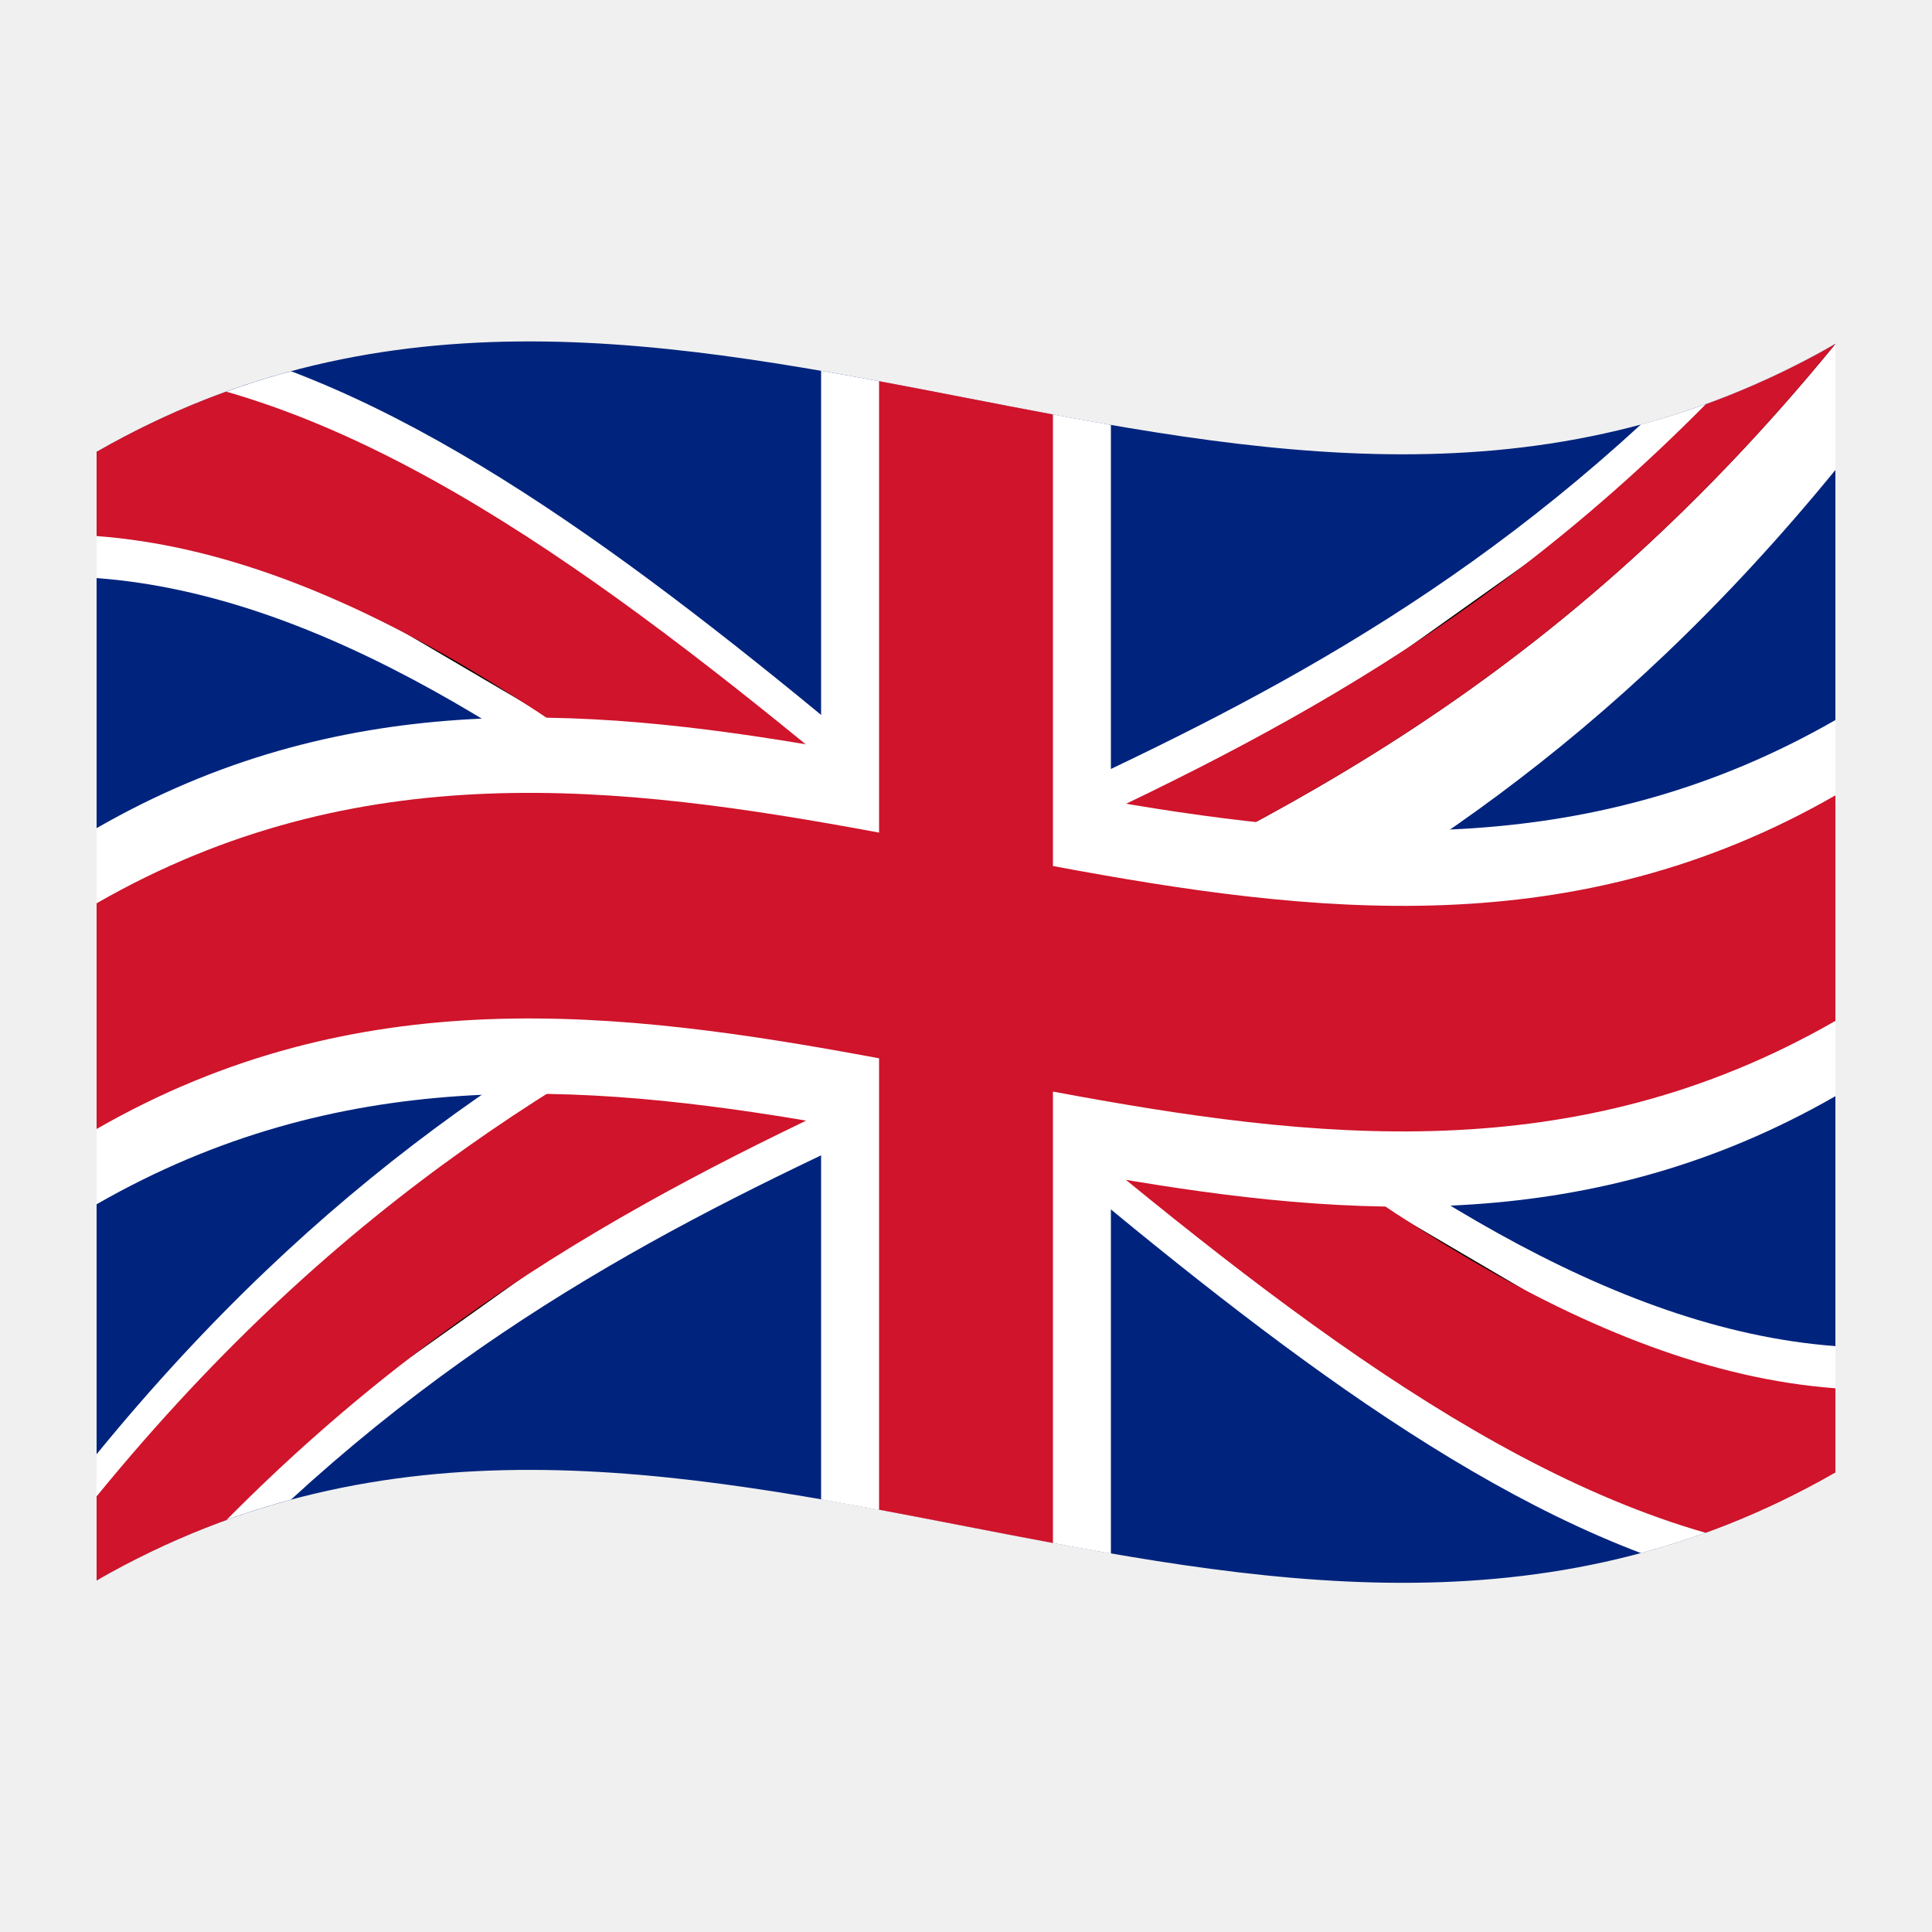
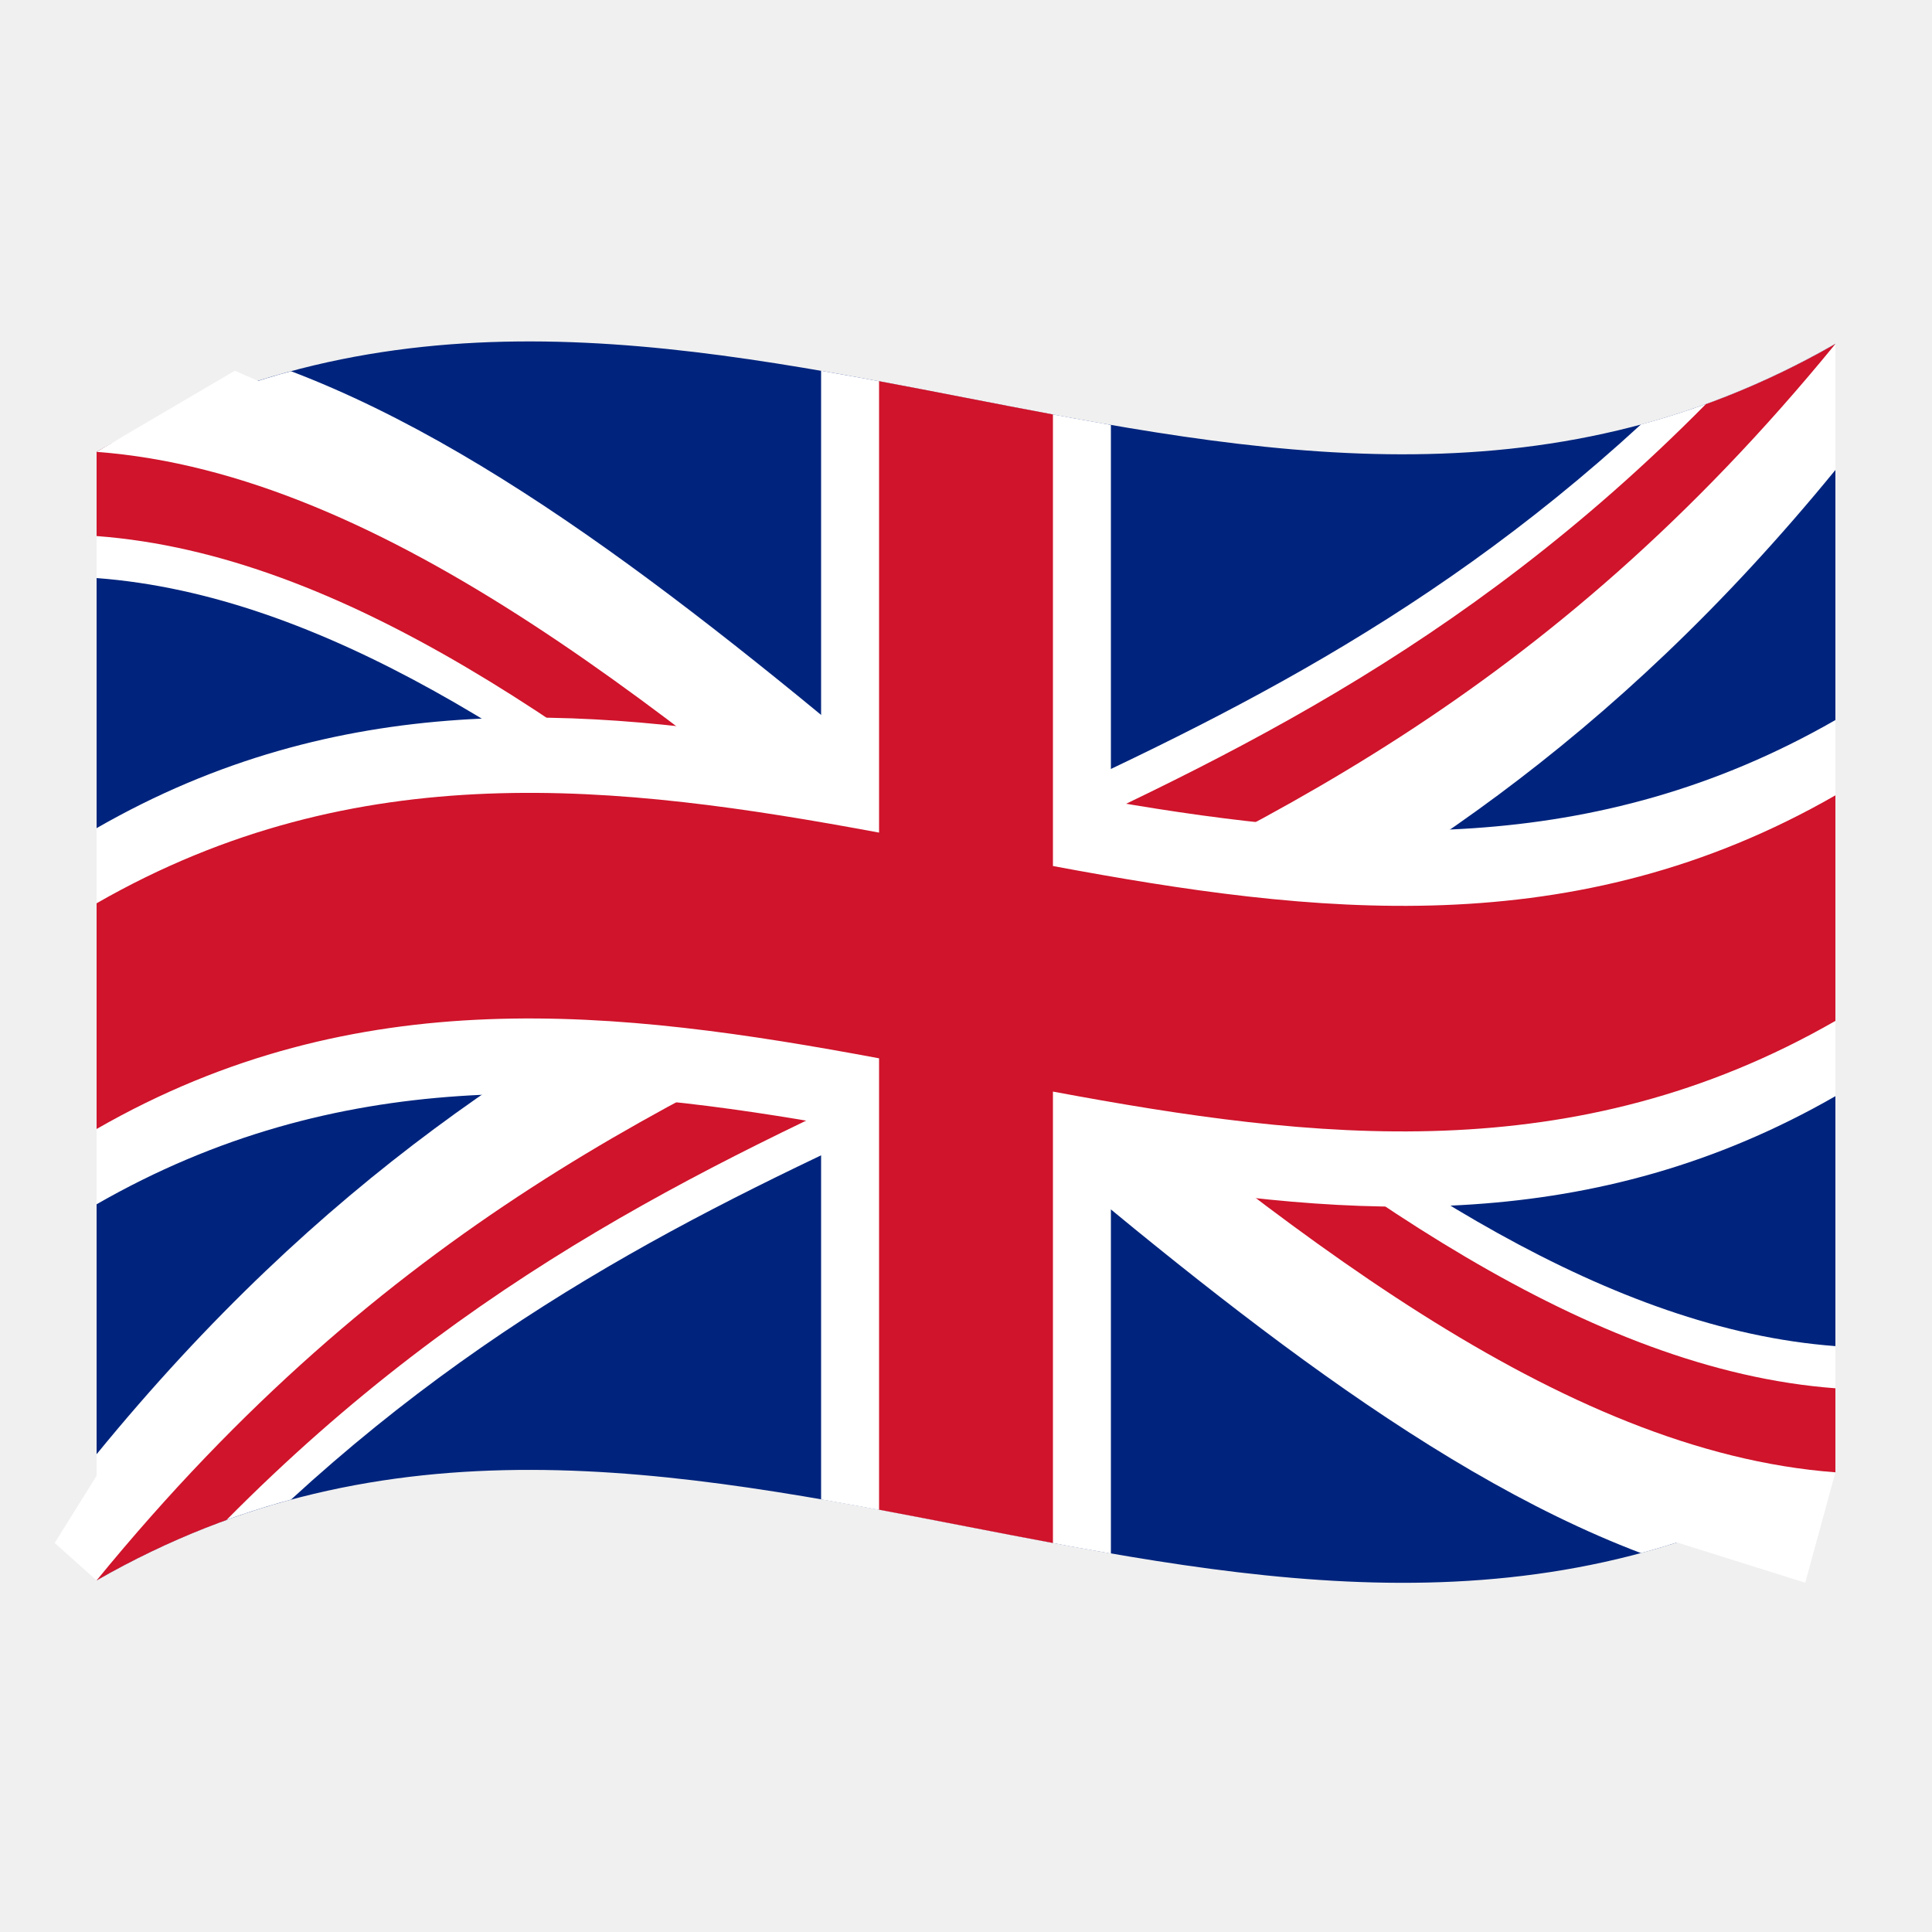
- <svg xmlns="http://www.w3.org/2000/svg" xmlns:xlink="http://www.w3.org/1999/xlink" version="1.1" id="Layer_1" x="0px" y="0px" viewBox="0 0 1260 1260" style="enable-background:new 0 0 1260 1260;" xml:space="preserve">
-   <style type="text/css">
- 	.st0{fill:#00247D;}
- 	.st1{fill:#FFFFFF;}
- 	.st2{clip-path:url(#SVGID_2_);}
- 	.st3{fill:#CF142B;}
- </style>
+ <svg xmlns="http://www.w3.org/2000/svg" viewBox="0 0 1260 1260">
+   <defs>
+     <clipPath id="a">
+       <path d="M630,627.5c189,36.6,378,73.3,567-35.2v368c-189,108.5-378,71.9-567,35.2s-378-73.3-567,35.2v-736c189-108.5,378-71.9,567-35.2s378,73.3,567-35.2C1008,455.5,819,541.5,630,627.5Z" style="fill: none" />
+     </clipPath>
+   </defs>
  <g>
-     <path class="st0" d="M63,294.7v736c378-217.1,756,146.6,1134-70.5v-736C819,441.3,441,77.7,63,294.7z" />
-     <path d="M63,294.7C441,323,819,932,1197,960.3 M1197,224.3C819,686.7,441,568.3,63,1030.7" />
-     <path class="st1" d="M1197,877.9c-146.7-11-293.5-109.5-440.2-227.5C903.5,578,1050.3,486,1197,306.5v-82.3   c-42.3,24.3-84.5,41.3-126.8,52.6C923.5,411.6,776.7,478.4,630,545.2C483.3,421.5,336.5,297.9,189.8,242.1   c-42.3,11.4-84.5,28.4-126.8,52.7V377c146.7,11,293.5,109.5,440.2,227.5C356.5,676.9,209.7,768.9,63,948.4v82.3   c42.3-24.3,84.5-41.3,126.8-52.7C336.5,843.3,483.3,776.6,630,709.8c146.7,123.7,293.5,247.4,440.2,303.1   c42.3-11.4,84.5-28.4,126.8-52.6V877.9z" />
-     <g>
-       <defs>
-         <path id="SVGID_1_" d="M630,627.5c189,36.6,378,73.3,567-35.2v368c-189,108.5-378,71.9-567,35.2c-189-36.7-378-73.3-567,35.2     v-736c189-108.5,378-71.9,567-35.2s378,73.3,567-35.2C1008,455.5,819,541.5,630,627.5z" />
-       </defs>
-       <clipPath id="SVGID_2_">
-         <use xlink:href="#SVGID_1_" style="overflow:visible;" />
-       </clipPath>
-       <g class="st2">
-         <path d="M63,294.7C441,323,819,932,1197,960.3 M1197,224.3C819,686.7,441,568.3,63,1030.7" />
-         <path class="st3" d="M1197,905.4c-160.8-12-321.7-129.2-482.5-262c160.8-75.9,321.7-167.6,482.5-364.3v-54.8     c-26.7,15.4-55,28.6-84.5,39.3C951.7,426.2,790.8,499.5,630,572.6C469.2,437.1,308.3,301.5,147.5,255.4     C118,266.1,89.7,279.3,63,294.7v54.9c160.8,12,321.7,129.2,482.5,262C384.7,687.5,223.8,779.1,63,975.9v54.9     c26.7-15.4,55-28.6,84.5-39.3c160.8-162.6,321.7-235.8,482.5-309c160.8,135.5,321.7,271.1,482.5,317.2     c29.5-10.7,57.8-23.9,84.5-39.3V905.4z" />
-       </g>
+     <path d="M63,294.7v736c378-217.1,756,146.6,1134-70.5v-736C819,441.3,441,77.7,63,294.7Z" style="fill: #00247d" />
+     <path d="M63,294.7C441,323,819,932,1197,960.3Zm1134-70.4C819,686.7,441,568.3,63,1030.7Z" />
+     <path d="M1197,877.9c-146.7-11-293.5-109.5-440.2-227.5C903.5,578,1050.3,486,1197,306.5V224.2a525,525,0,0,1-126.8,52.6C923.5,411.6,776.7,478.4,630,545.2,483.3,421.5,336.5,297.9,189.8,242.1A529.48,529.48,0,0,0,63,294.8V377c146.7,11,293.5,109.5,440.2,227.5C356.5,676.9,209.7,768.9,63,948.4v82.3A529.48,529.48,0,0,1,189.8,978C336.5,843.3,483.3,776.6,630,709.8c146.7,123.7,293.5,247.4,440.2,303.1A533.14,533.14,0,0,0,1197,960.3Z" style="fill: #fff" />
+     <g style="clip-path: url(#a)">
+       <path d="M1197,905.4c-160.8-12-321.7-129.2-482.5-262,160.8-75.9,321.7-167.6,482.5-364.3V224.3a532.93,532.93,0,0,1-84.5,39.3C951.7,426.2,790.8,499.5,630,572.6,469.2,437.1,308.3,301.5,147.5,255.4A532.93,532.93,0,0,0,63,294.7v54.9c160.8,12,321.7,129.2,482.5,262C384.7,687.5,223.8,779.1,63,975.9v54.9a532.93,532.93,0,0,1,84.5-39.3C308.3,828.9,469.2,755.7,630,682.5,790.8,818,951.7,953.6,1112.5,999.7a532.93,532.93,0,0,0,84.5-39.3Z" style="fill: #cf142b" />
    </g>
-     <path d="M630,259.5v736 M63,662.7c378-217.1,756,146.6,1134-70.5" />
-     <path class="st1" d="M535.5,977.9c63,10.9,126,24.4,189,35.3l0,0C661.5,1002.3,598.5,988.7,535.5,977.9z" />
-     <path class="st1" d="M724.5,277.1c-63-10.9-126-24.4-189-35.3v245.3C378,460,220.5,449.6,63,540.1v245.3   c157.5-90.4,315-80.1,472.5-52.9v245.4c63,10.9,126,24.4,189,35.3V767.8c157.5,27.2,315,37.5,472.5-52.9V469.6   c-157.5,90.4-315,80.1-472.5,52.9V277.1z" />
-     <path d="M630,259.5v736 M63,662.7c378-217.1,756,146.6,1134-70.5" />
-     <path class="st3" d="M573.3,984.6c37.8,7,75.6,14.7,113.4,21.7l0,0C648.9,999.3,611.1,991.7,573.3,984.6z" />
-     <path class="st3" d="M686.7,270.3c-37.8-7-75.6-14.7-113.4-21.7V543C403.2,511.4,233.1,491.5,63,589.1v147.2   c170.1-97.7,340.2-77.8,510.3-46.1v294.4c37.8,7,75.6,14.7,113.4,21.7V711.9c170.1,31.7,340.2,51.6,510.3-46.1V518.7   c-170.1,97.7-340.2,77.8-510.3,46.1V270.3z" />
+     <path d="M772.12,811,611.38,679.26c8.89,7.49,36.41-36.86,45.3-29.38C836.79,801.4,1016.89,946.72,1197,960.2l-19.67,72-117.21-36.8-101-47.91-80.93-54Z" style="fill: #fff" />
+     <path d="M630,259.5v736M63,662.7c378-217.1,756,146.6,1134-70.5Z" style="fill: none" />
+     <path d="M535.5,977.9c63,10.9,126,24.4,189,35.3h0C661.5,1002.3,598.5,988.7,535.5,977.9Z" style="fill: #fff" />
+     <path d="M724.5,277.1c-63-10.9-126-24.4-189-35.3V487.1C378,460,220.5,449.6,63,540.1V785.4c157.5-90.4,315-80.1,472.5-52.9V977.9c63,10.9,126,24.4,189,35.3V767.8c157.5,27.2,315,37.5,472.5-52.9V469.6c-157.5,90.4-315,80.1-472.5,52.9Z" style="fill: #fff" />
+     <path d="M630,627.5c-189,86-378,172-567,403.2l-27.34-24.4,37.67-60.43,74.51-82,98-87.91,87.91-67.81,201.79-98Z" style="fill: #fff" />
+     <path d="M630,259.5v736M63,662.7c378-217.1,756,146.6,1134-70.5Z" style="fill: none" />
+     <path d="M573.3,984.6c37.8,7,75.6,14.7,113.4,21.7h0C648.9,999.3,611.1,991.7,573.3,984.6Z" style="fill: #cf142b" />
+     <path d="M616.4,547.63,488.59,440.47,253.05,285.31l-99.9-43.51L63,294.7c189,14.15,378,173.47,567,332.8Z" style="fill: #fff" />
+     <path d="M686.7,270.3c-37.8-7-75.6-14.7-113.4-21.7V543C403.2,511.4,233.1,491.5,63,589.1V736.3c170.1-97.7,340.2-77.8,510.3-46.1V984.6c37.8,7,75.6,14.7,113.4,21.7V711.9c170.1,31.7,340.2,51.6,510.3-46.1V518.7c-170.1,97.7-340.2,77.8-510.3,46.1Z" style="fill: #cf142b" />
  </g>
</svg>
